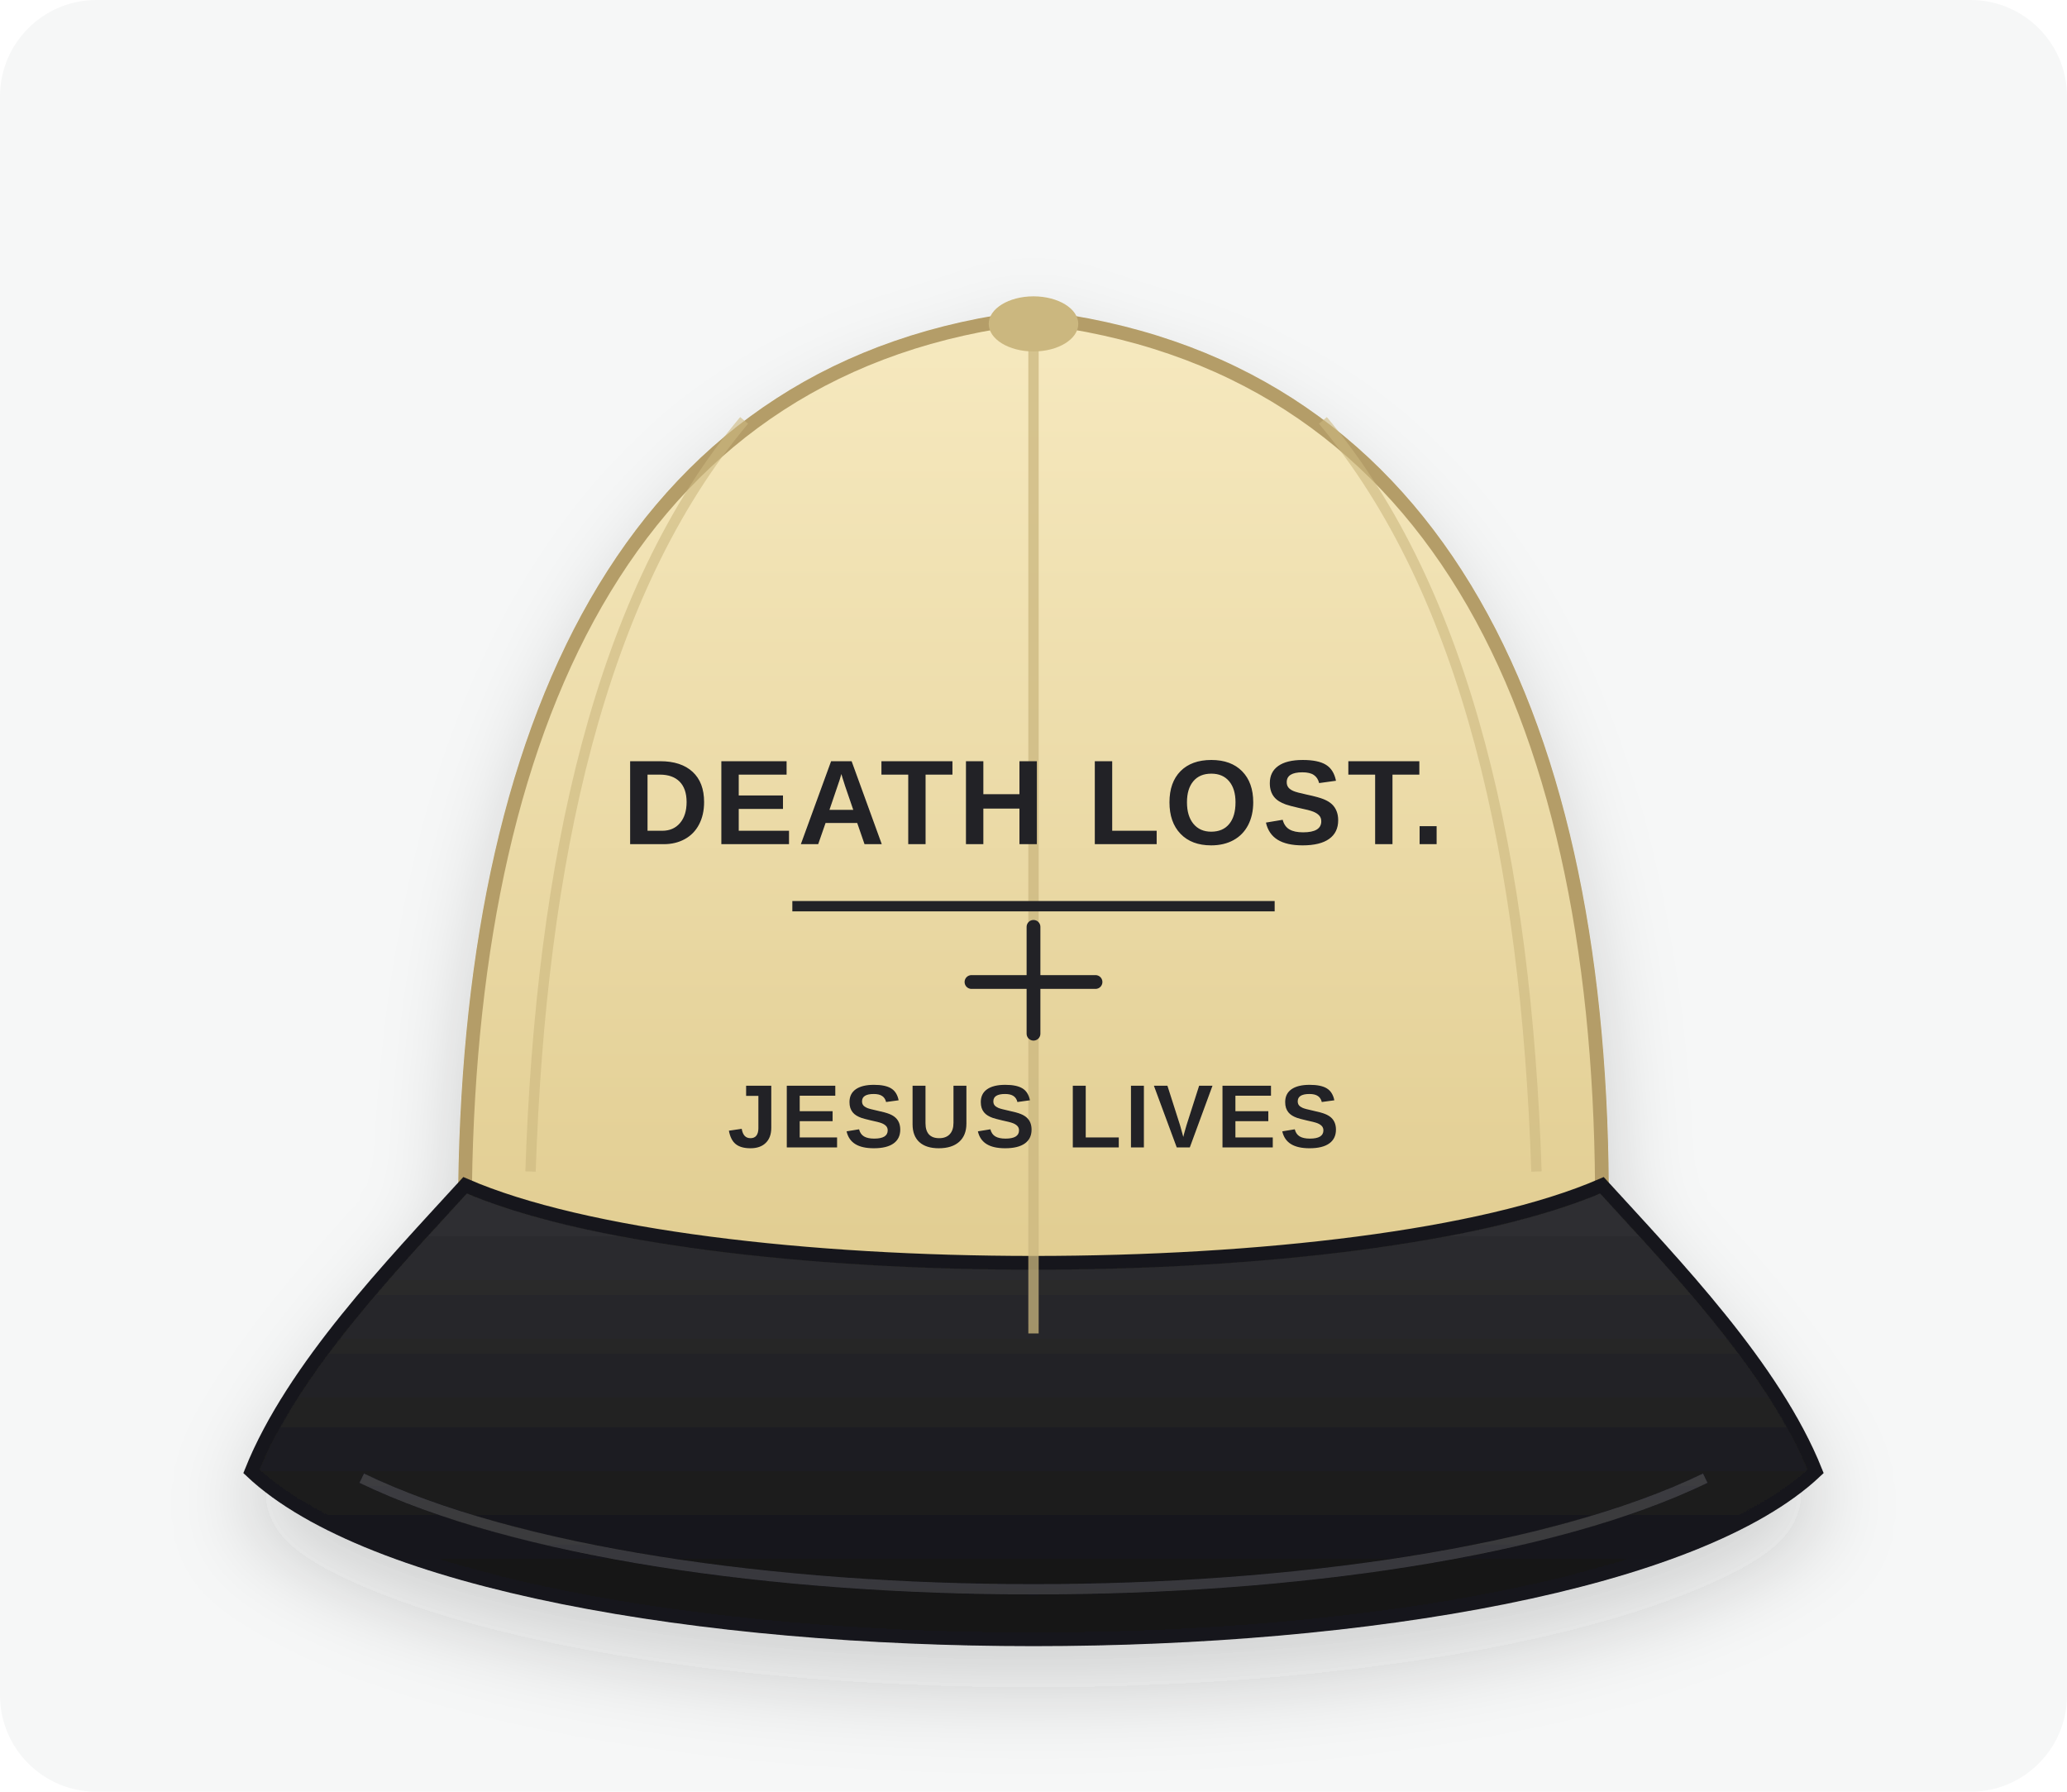
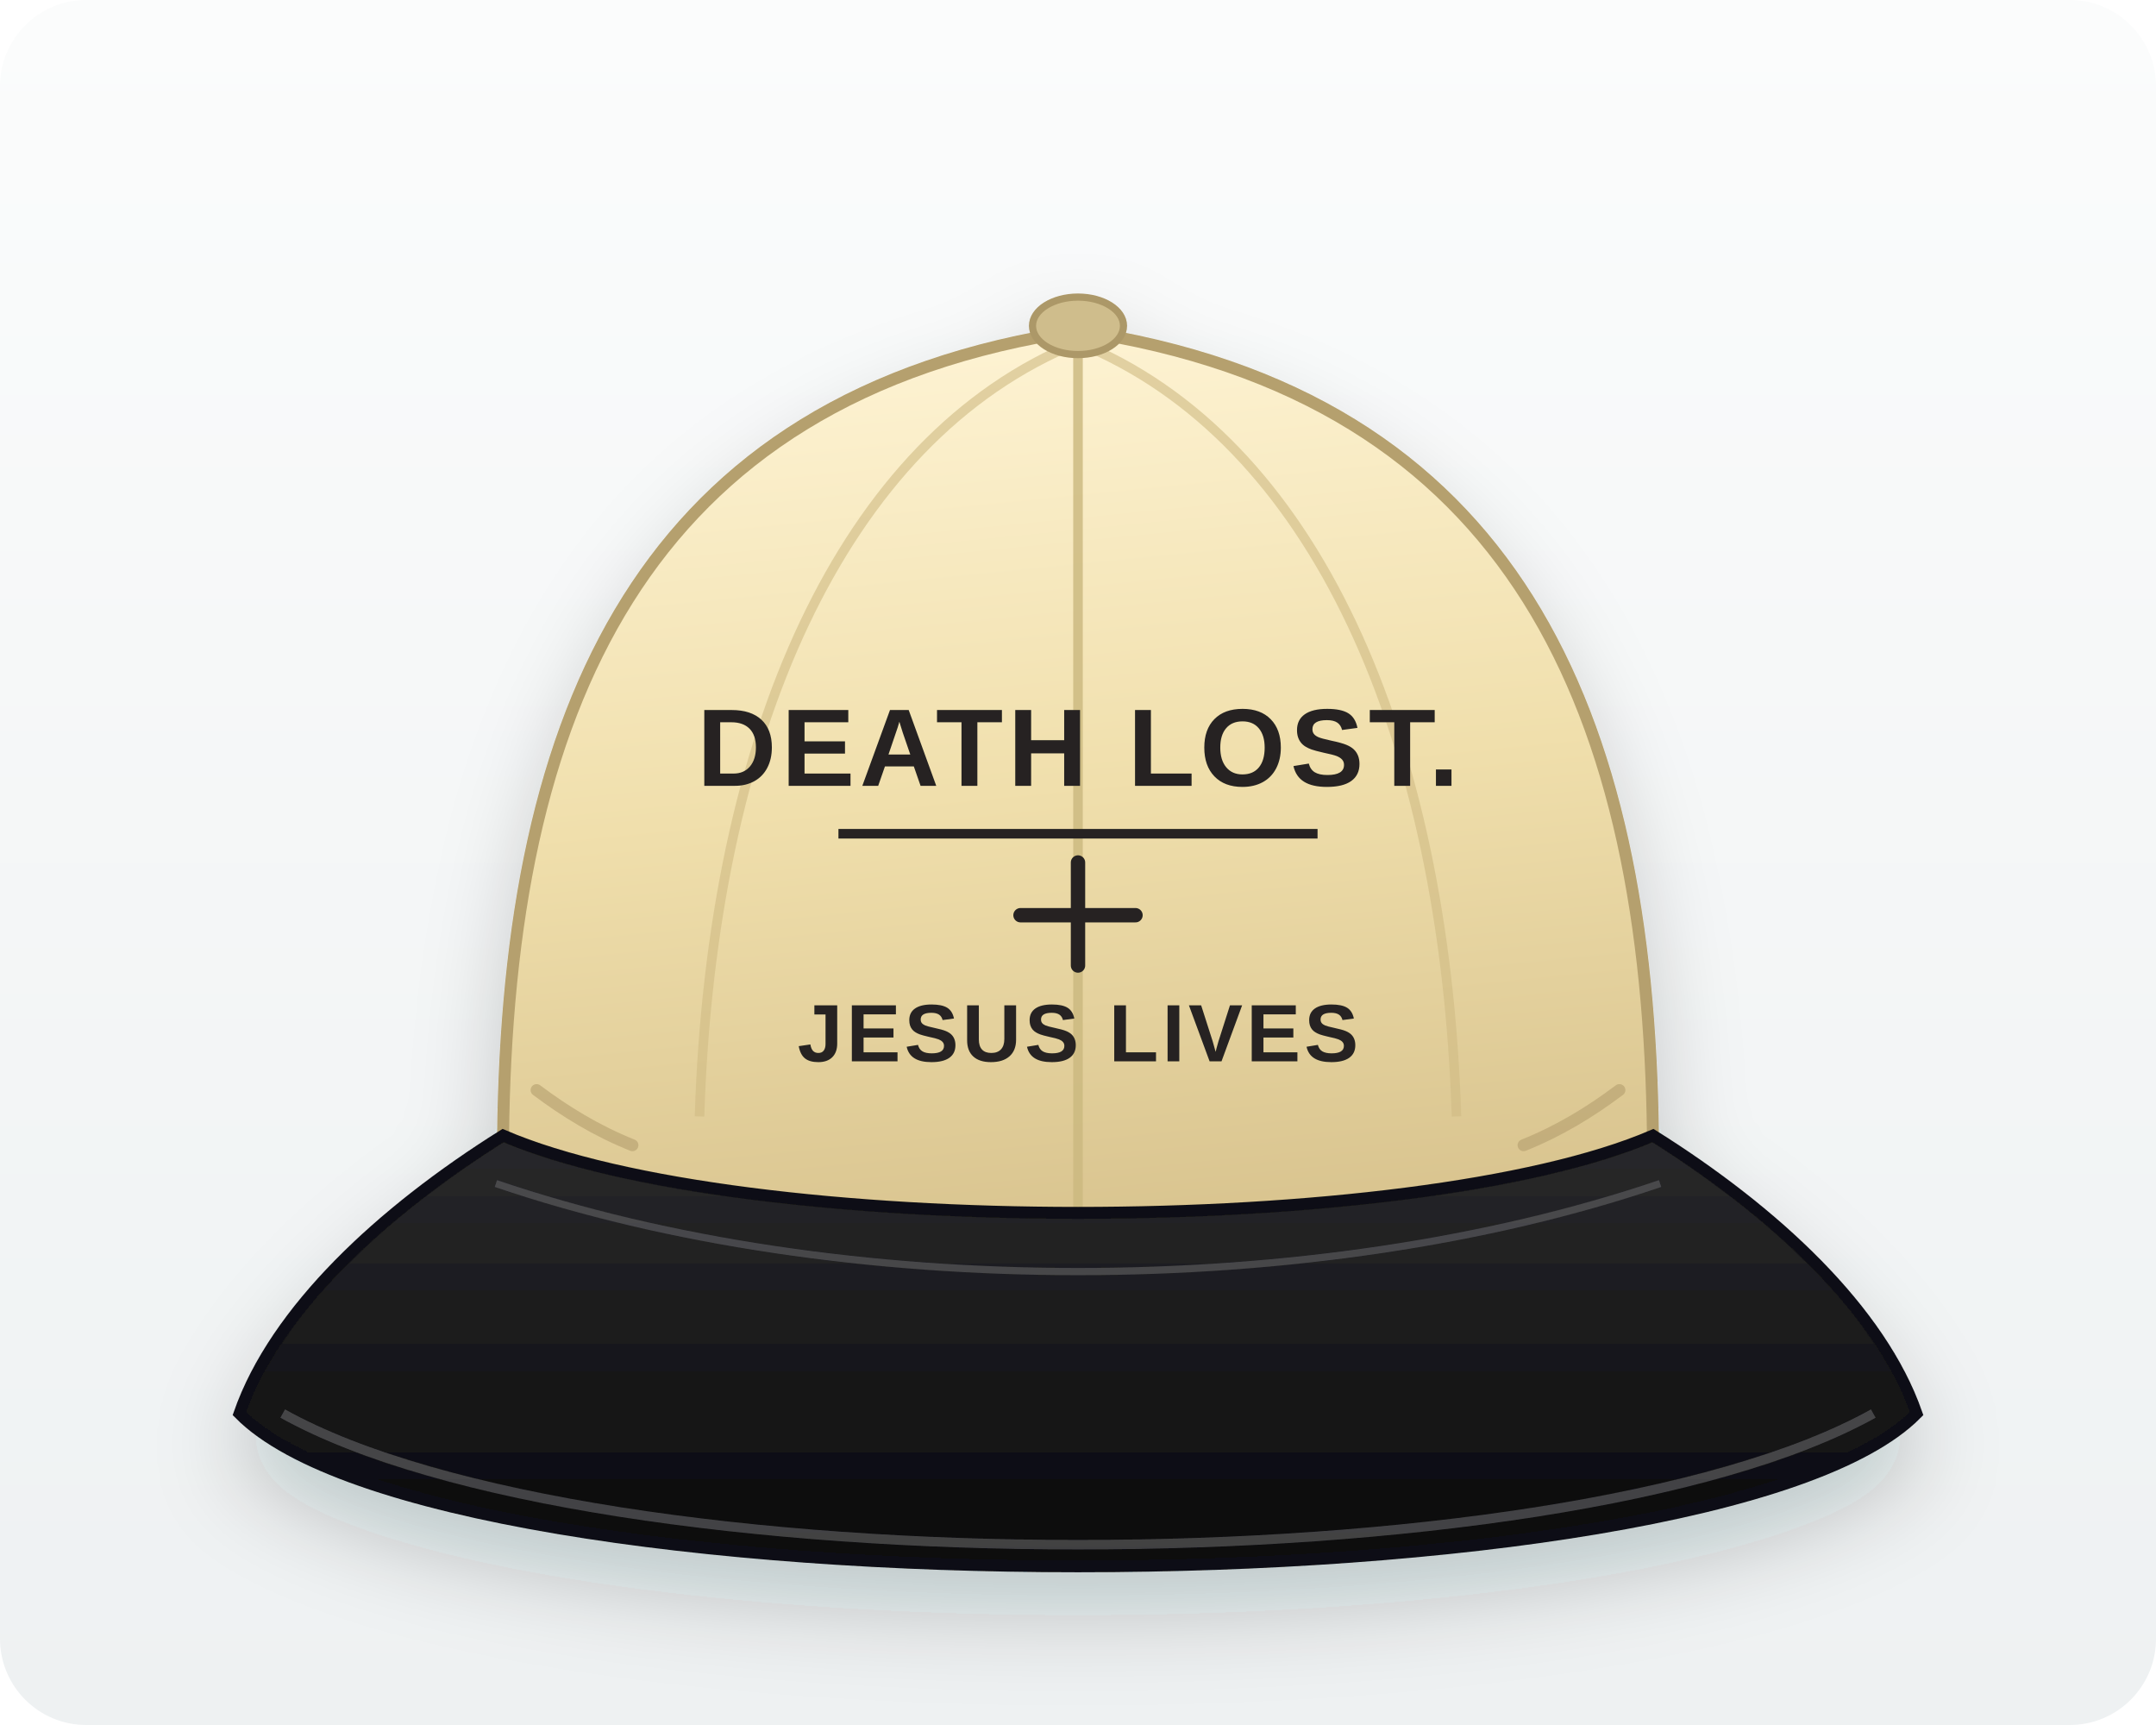
- <svg xmlns="http://www.w3.org/2000/svg" width="600" height="520" viewBox="0 0 600 520" role="img" aria-labelledby="title desc">
+ <svg xmlns="http://www.w3.org/2000/svg" width="900" height="720" viewBox="0 0 900 720" role="img" aria-labelledby="title desc">
  <defs>
-     <linearGradient id="crown" x2="0" y2="1">
-       <stop stop-color="#f6e9bf" />
-       <stop offset="1" stop-color="#dfca8c" />
+     <linearGradient id="bg" x2="0" y2="1">
+       <stop stop-color="#fbfcfc" />
+       <stop offset="1" stop-color="#eef1f2" />
+     </linearGradient>
+     <linearGradient id="crown" x2=".12" y2="1">
+       <stop stop-color="#fff5d7" />
+       <stop offset=".52" stop-color="#f0dfac" />
+       <stop offset="1" stop-color="#d8c38e" />
    </linearGradient>
    <linearGradient id="bill" x2="0" y2="1">
-       <stop stop-color="#303033" />
-       <stop offset="1" stop-color="#111114" />
+       <stop stop-color="#29292b" />
+       <stop offset="1" stop-color="#09090b" />
    </linearGradient>
-     <filter id="shadow" x="-20%" y="-20%" width="140%" height="150%">
-       <feDropShadow dx="0" dy="12" stdDeviation="12" flood-color="#1c2630" flood-opacity=".18" />
+     <filter id="shadow" x="-20%" y="-20%" width="140%" height="160%">
+       <feDropShadow dx="0" dy="18" stdDeviation="18" flood-color="#17232d" flood-opacity=".2" />
    </filter>
  </defs>
-   <rect width="600" height="520" rx="28" fill="#f6f7f7" />
+   <rect width="900" height="720" rx="36" fill="url(#bg)" />
  <g filter="url(#shadow)">
-     <path d="M135 344c2-139 51-239 165-252 115 13 164 113 165 252-25 34-73 56-165 56s-140-22-165-56z" fill="url(#crown)" stroke="#b49d68" stroke-width="4" />
-     <path d="M135 344c69 30 261 30 330 0 21 23 50 53 62 83-69 65-385 65-454 0 12-30 41-60 62-83z" fill="url(#bill)" stroke="#19191c" stroke-width="4" />
-     <path d="M300 96v291" fill="none" stroke="#cbb77f" stroke-width="3" opacity=".75" />
-     <path d="M216 122c-42 50-59 128-62 218M384 122c42 50 59 128 62 218" fill="none" stroke="#cbb77f" stroke-width="3" opacity=".6" />
-     <ellipse cx="300" cy="94" rx="13" ry="8" fill="#cbb77f" />
-     <text x="300" y="245" text-anchor="middle" font-family="Arial,sans-serif" font-size="35" font-weight="900" letter-spacing="1.2" fill="#202025">DEATH LOST.</text>
-     <path d="M230 263h140" stroke="#202025" stroke-width="3" />
-     <path d="M300 269v31m-18-15h36" stroke="#202025" stroke-width="4" stroke-linecap="round" />
-     <text x="300" y="333" text-anchor="middle" font-family="Arial,sans-serif" font-size="26" font-weight="900" letter-spacing="1" fill="#202025">JESUS LIVES</text>
-     <path d="M105 429c89 43 301 43 390 0" fill="none" stroke="#56565a" stroke-width="3" opacity=".55" />
+     <path d="M210 474c2-176 57-309 240-336 183 27 238 160 240 336-42 43-122 67-240 67s-198-24-240-67z" fill="url(#crown)" stroke="#b5a06e" stroke-width="5" />
+     <path d="M450 140v397" fill="none" stroke="#cbb87f" stroke-width="4" opacity=".82" />
+     <path d="M450 143c-99 40-153 165-158 323M450 143c99 40 153 165 158 323" fill="none" stroke="#d0bc85" stroke-width="4" opacity=".62" />
+     <path d="M224 455c12 9 25 17 40 23M676 455c-12 9-25 17-40 23" fill="none" stroke="#b7a170" stroke-width="5" stroke-linecap="round" opacity=".65" />
+     <ellipse cx="450" cy="136" rx="19" ry="12" fill="#cfbd8c" stroke="#ac9867" stroke-width="3" />
+     <path d="M210 474c100 43 380 43 480 0 51 32 95 73 110 116-84 85-616 85-700 0 15-43 59-84 110-116z" fill="url(#bill)" stroke="#111114" stroke-width="5" />
+     <path d="M118 590c131 73 533 73 664 0" fill="none" stroke="#69696b" stroke-width="4" opacity=".58" />
+     <path d="M207 494c144 49 342 49 486 0" fill="none" stroke="#56565a" stroke-width="3" opacity=".72" />
+     <text x="450" y="328" text-anchor="middle" font-family="Arial,sans-serif" font-size="46" font-weight="900" letter-spacing="2" fill="#252421">DEATH LOST.</text>
+     <path d="M350 348h200" stroke="#252421" stroke-width="4" />
+     <path d="M450 360v43m-24-21h48" stroke="#252421" stroke-width="6" stroke-linecap="round" />
+     <text x="450" y="443" text-anchor="middle" font-family="Arial,sans-serif" font-size="34" font-weight="900" letter-spacing="1.5" fill="#252421">JESUS LIVES</text>
  </g>
</svg>
